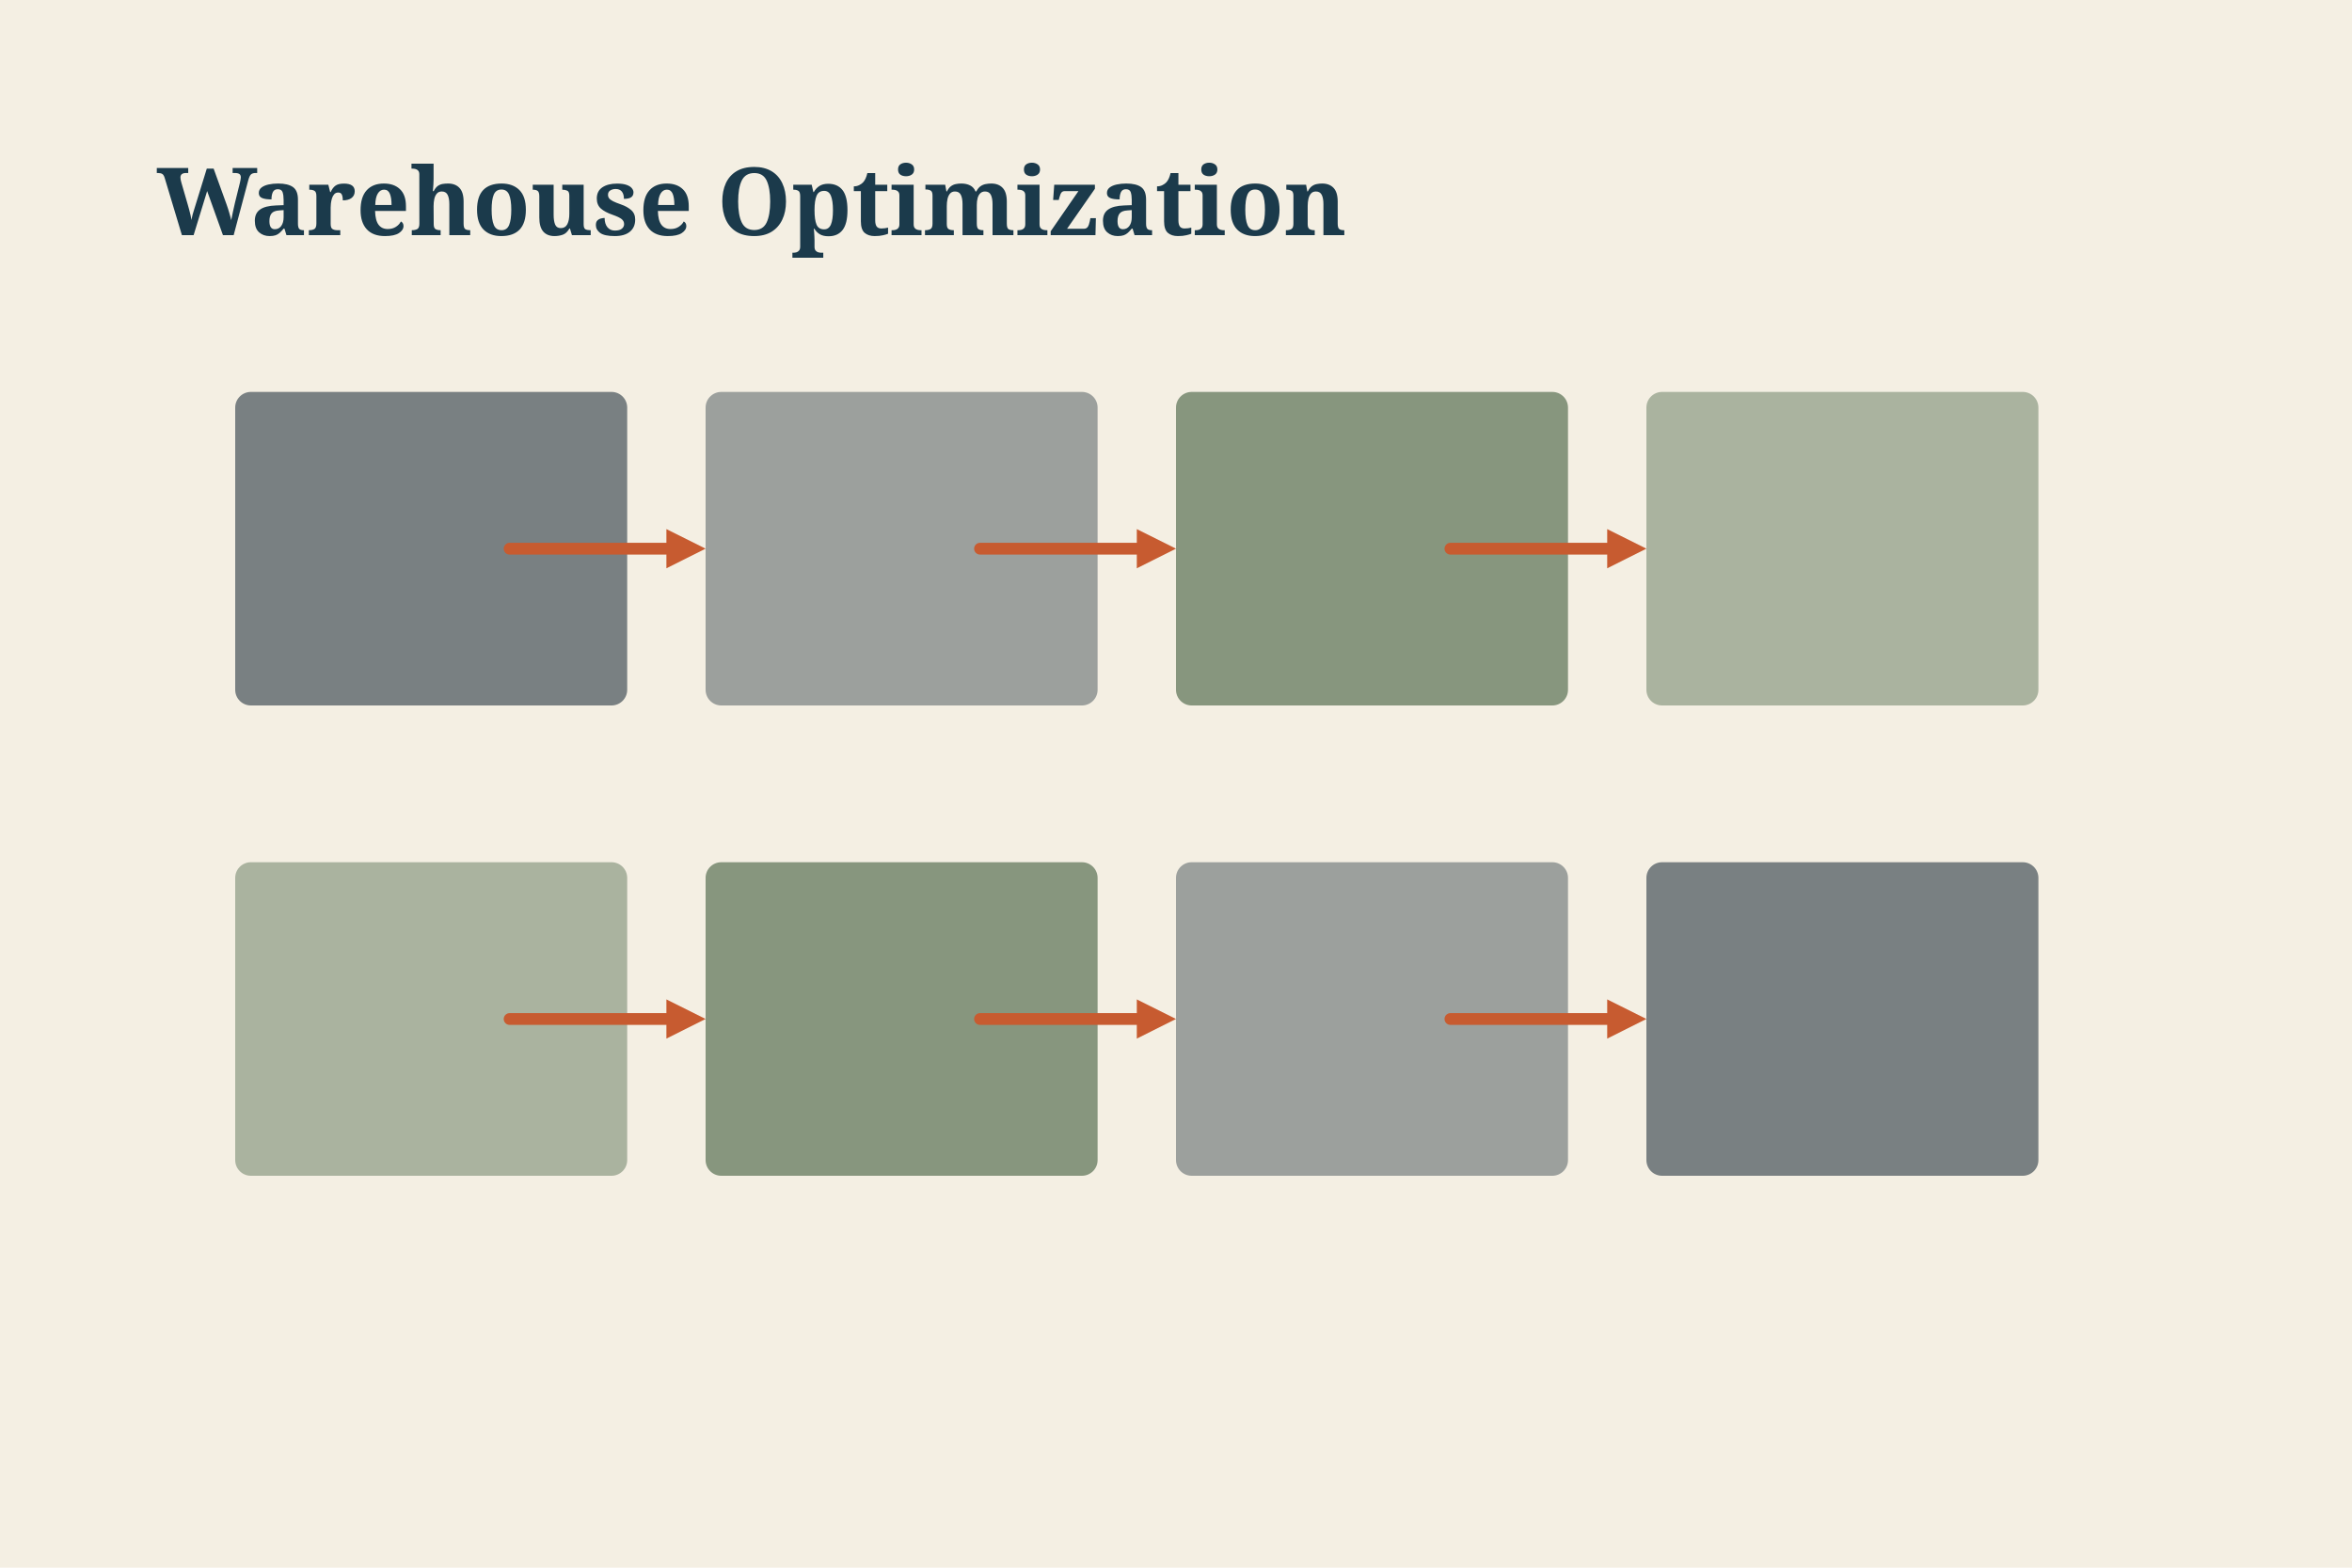
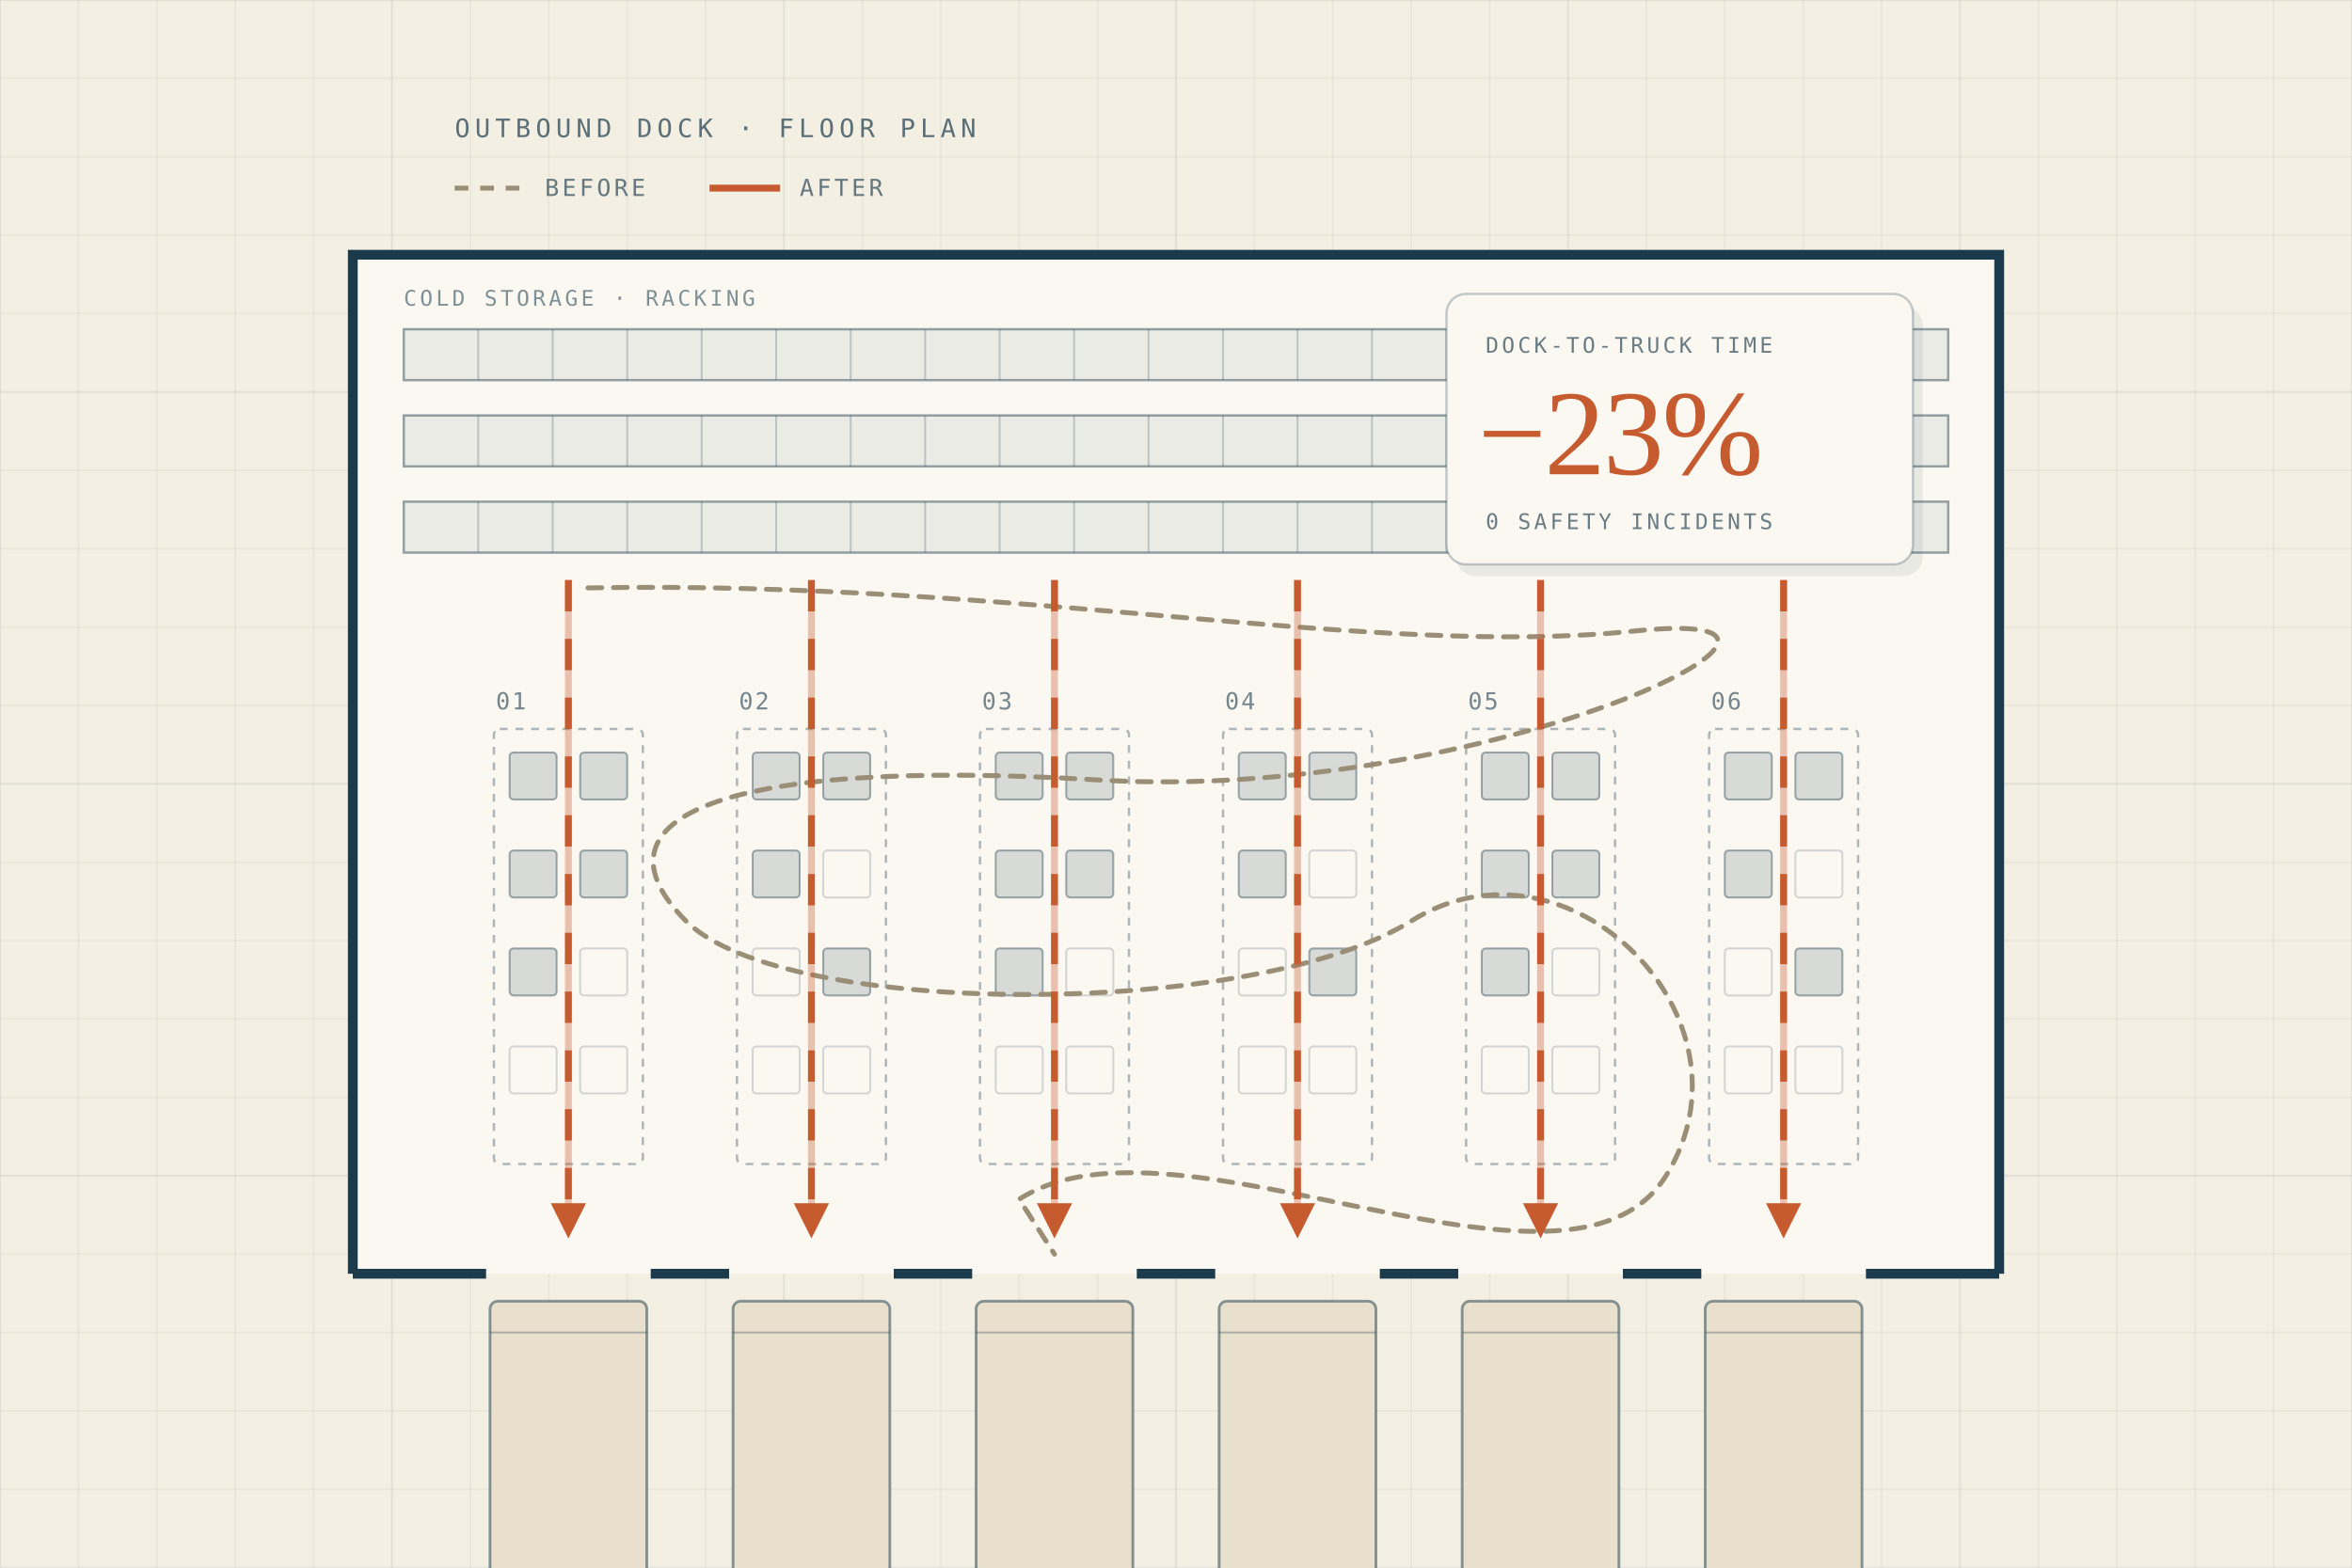
- <svg xmlns="http://www.w3.org/2000/svg" viewBox="0 0 600 400" width="600" height="400">
-   <rect width="600" height="400" fill="#F4EFE3" />
-   <rect x="60" y="100" width="100" height="80" rx="4" fill="#445158" opacity="0.7" />
-   <rect x="180" y="100" width="100" height="80" rx="4" fill="#445158" opacity="0.5" />
-   <rect x="300" y="100" width="100" height="80" rx="4" fill="#3D5A3A" opacity="0.6" />
-   <rect x="420" y="100" width="100" height="80" rx="4" fill="#3D5A3A" opacity="0.4" />
-   <rect x="60" y="220" width="100" height="80" rx="4" fill="#3D5A3A" opacity="0.4" />
-   <rect x="180" y="220" width="100" height="80" rx="4" fill="#3D5A3A" opacity="0.6" />
-   <rect x="300" y="220" width="100" height="80" rx="4" fill="#445158" opacity="0.5" />
-   <rect x="420" y="220" width="100" height="80" rx="4" fill="#445158" opacity="0.7" />
-   <line x1="130" y1="140" x2="170" y2="140" stroke="#C75B30" stroke-width="3" stroke-linecap="round" />
-   <polygon points="170,135 180,140 170,145" fill="#C75B30" />
-   <line x1="250" y1="140" x2="290" y2="140" stroke="#C75B30" stroke-width="3" stroke-linecap="round" />
-   <polygon points="290,135 300,140 290,145" fill="#C75B30" />
-   <line x1="370" y1="140" x2="410" y2="140" stroke="#C75B30" stroke-width="3" stroke-linecap="round" />
-   <polygon points="410,135 420,140 410,145" fill="#C75B30" />
-   <line x1="130" y1="260" x2="170" y2="260" stroke="#C75B30" stroke-width="3" stroke-linecap="round" />
-   <polygon points="170,255 180,260 170,265" fill="#C75B30" />
-   <line x1="250" y1="260" x2="290" y2="260" stroke="#C75B30" stroke-width="3" stroke-linecap="round" />
-   <polygon points="290,255 300,260 290,265" fill="#C75B30" />
-   <line x1="370" y1="260" x2="410" y2="260" stroke="#C75B30" stroke-width="3" stroke-linecap="round" />
-   <polygon points="410,255 420,260 410,265" fill="#C75B30" />
-   <text x="40" y="60" font-family="Georgia, serif" font-size="24" fill="#1B3A4B" font-weight="600">Warehouse Optimization</text>
+ <svg xmlns="http://www.w3.org/2000/svg" viewBox="0 0 1200 800" width="1200" height="800" role="img">
+   <style>.flow{animation:flow 1.6s linear infinite}@keyframes flow{to{stroke-dashoffset:-30}} @media (prefers-reduced-motion: reduce) { * { animation: none !important; } }</style>
+   <rect width="1200" height="800" fill="#F4EFE3" />
+   <line x1="0" y1="0" x2="0" y2="800" stroke="#1B3A4B" stroke-opacity="0.08" stroke-width="1" />
+   <line x1="40" y1="0" x2="40" y2="800" stroke="#1B3A4B" stroke-opacity="0.045" stroke-width="1" />
+   <line x1="80" y1="0" x2="80" y2="800" stroke="#1B3A4B" stroke-opacity="0.045" stroke-width="1" />
+   <line x1="120" y1="0" x2="120" y2="800" stroke="#1B3A4B" stroke-opacity="0.045" stroke-width="1" />
+   <line x1="160" y1="0" x2="160" y2="800" stroke="#1B3A4B" stroke-opacity="0.045" stroke-width="1" />
+   <line x1="200" y1="0" x2="200" y2="800" stroke="#1B3A4B" stroke-opacity="0.08" stroke-width="1" />
+   <line x1="240" y1="0" x2="240" y2="800" stroke="#1B3A4B" stroke-opacity="0.045" stroke-width="1" />
+   <line x1="280" y1="0" x2="280" y2="800" stroke="#1B3A4B" stroke-opacity="0.045" stroke-width="1" />
+   <line x1="320" y1="0" x2="320" y2="800" stroke="#1B3A4B" stroke-opacity="0.045" stroke-width="1" />
+   <line x1="360" y1="0" x2="360" y2="800" stroke="#1B3A4B" stroke-opacity="0.045" stroke-width="1" />
+   <line x1="400" y1="0" x2="400" y2="800" stroke="#1B3A4B" stroke-opacity="0.08" stroke-width="1" />
+   <line x1="440" y1="0" x2="440" y2="800" stroke="#1B3A4B" stroke-opacity="0.045" stroke-width="1" />
+   <line x1="480" y1="0" x2="480" y2="800" stroke="#1B3A4B" stroke-opacity="0.045" stroke-width="1" />
+   <line x1="520" y1="0" x2="520" y2="800" stroke="#1B3A4B" stroke-opacity="0.045" stroke-width="1" />
+   <line x1="560" y1="0" x2="560" y2="800" stroke="#1B3A4B" stroke-opacity="0.045" stroke-width="1" />
+   <line x1="600" y1="0" x2="600" y2="800" stroke="#1B3A4B" stroke-opacity="0.08" stroke-width="1" />
+   <line x1="640" y1="0" x2="640" y2="800" stroke="#1B3A4B" stroke-opacity="0.045" stroke-width="1" />
+   <line x1="680" y1="0" x2="680" y2="800" stroke="#1B3A4B" stroke-opacity="0.045" stroke-width="1" />
+   <line x1="720" y1="0" x2="720" y2="800" stroke="#1B3A4B" stroke-opacity="0.045" stroke-width="1" />
+   <line x1="760" y1="0" x2="760" y2="800" stroke="#1B3A4B" stroke-opacity="0.045" stroke-width="1" />
+   <line x1="800" y1="0" x2="800" y2="800" stroke="#1B3A4B" stroke-opacity="0.08" stroke-width="1" />
+   <line x1="840" y1="0" x2="840" y2="800" stroke="#1B3A4B" stroke-opacity="0.045" stroke-width="1" />
+   <line x1="880" y1="0" x2="880" y2="800" stroke="#1B3A4B" stroke-opacity="0.045" stroke-width="1" />
+   <line x1="920" y1="0" x2="920" y2="800" stroke="#1B3A4B" stroke-opacity="0.045" stroke-width="1" />
+   <line x1="960" y1="0" x2="960" y2="800" stroke="#1B3A4B" stroke-opacity="0.045" stroke-width="1" />
+   <line x1="1000" y1="0" x2="1000" y2="800" stroke="#1B3A4B" stroke-opacity="0.08" stroke-width="1" />
+   <line x1="1040" y1="0" x2="1040" y2="800" stroke="#1B3A4B" stroke-opacity="0.045" stroke-width="1" />
+   <line x1="1080" y1="0" x2="1080" y2="800" stroke="#1B3A4B" stroke-opacity="0.045" stroke-width="1" />
+   <line x1="1120" y1="0" x2="1120" y2="800" stroke="#1B3A4B" stroke-opacity="0.045" stroke-width="1" />
+   <line x1="1160" y1="0" x2="1160" y2="800" stroke="#1B3A4B" stroke-opacity="0.045" stroke-width="1" />
+   <line x1="1200" y1="0" x2="1200" y2="800" stroke="#1B3A4B" stroke-opacity="0.08" stroke-width="1" />
+   <line x1="0" y1="0" x2="1200" y2="0" stroke="#1B3A4B" stroke-opacity="0.08" stroke-width="1" />
+   <line x1="0" y1="40" x2="1200" y2="40" stroke="#1B3A4B" stroke-opacity="0.045" stroke-width="1" />
+   <line x1="0" y1="80" x2="1200" y2="80" stroke="#1B3A4B" stroke-opacity="0.045" stroke-width="1" />
+   <line x1="0" y1="120" x2="1200" y2="120" stroke="#1B3A4B" stroke-opacity="0.045" stroke-width="1" />
+   <line x1="0" y1="160" x2="1200" y2="160" stroke="#1B3A4B" stroke-opacity="0.045" stroke-width="1" />
+   <line x1="0" y1="200" x2="1200" y2="200" stroke="#1B3A4B" stroke-opacity="0.08" stroke-width="1" />
+   <line x1="0" y1="240" x2="1200" y2="240" stroke="#1B3A4B" stroke-opacity="0.045" stroke-width="1" />
+   <line x1="0" y1="280" x2="1200" y2="280" stroke="#1B3A4B" stroke-opacity="0.045" stroke-width="1" />
+   <line x1="0" y1="320" x2="1200" y2="320" stroke="#1B3A4B" stroke-opacity="0.045" stroke-width="1" />
+   <line x1="0" y1="360" x2="1200" y2="360" stroke="#1B3A4B" stroke-opacity="0.045" stroke-width="1" />
+   <line x1="0" y1="400" x2="1200" y2="400" stroke="#1B3A4B" stroke-opacity="0.08" stroke-width="1" />
+   <line x1="0" y1="440" x2="1200" y2="440" stroke="#1B3A4B" stroke-opacity="0.045" stroke-width="1" />
+   <line x1="0" y1="480" x2="1200" y2="480" stroke="#1B3A4B" stroke-opacity="0.045" stroke-width="1" />
+   <line x1="0" y1="520" x2="1200" y2="520" stroke="#1B3A4B" stroke-opacity="0.045" stroke-width="1" />
+   <line x1="0" y1="560" x2="1200" y2="560" stroke="#1B3A4B" stroke-opacity="0.045" stroke-width="1" />
+   <line x1="0" y1="600" x2="1200" y2="600" stroke="#1B3A4B" stroke-opacity="0.08" stroke-width="1" />
+   <line x1="0" y1="640" x2="1200" y2="640" stroke="#1B3A4B" stroke-opacity="0.045" stroke-width="1" />
+   <line x1="0" y1="680" x2="1200" y2="680" stroke="#1B3A4B" stroke-opacity="0.045" stroke-width="1" />
+   <line x1="0" y1="720" x2="1200" y2="720" stroke="#1B3A4B" stroke-opacity="0.045" stroke-width="1" />
+   <line x1="0" y1="760" x2="1200" y2="760" stroke="#1B3A4B" stroke-opacity="0.045" stroke-width="1" />
+   <line x1="0" y1="800" x2="1200" y2="800" stroke="#1B3A4B" stroke-opacity="0.08" stroke-width="1" />
+   <text x="232" y="70" font-family="ui-monospace, SFMono-Regular, Menlo, Consolas, 'DejaVu Sans Mono', monospace" font-size="13" fill="#1B3A4B" fill-opacity="0.7" letter-spacing="2.5" text-anchor="start">OUTBOUND DOCK · FLOOR PLAN</text>
+   <line x1="232" y1="96" x2="268" y2="96" stroke="#9A8E76" stroke-width="2.5" stroke-dasharray="7 6" />
+   <text x="278" y="100" font-family="ui-monospace, SFMono-Regular, Menlo, Consolas, 'DejaVu Sans Mono', monospace" font-size="12" fill="#1B3A4B" fill-opacity="0.65" letter-spacing="1.6" text-anchor="start">BEFORE</text>
+   <line x1="362" y1="96" x2="398" y2="96" stroke="#C75B30" stroke-width="3.5" />
+   <text x="408" y="100" font-family="ui-monospace, SFMono-Regular, Menlo, Consolas, 'DejaVu Sans Mono', monospace" font-size="12" fill="#1B3A4B" fill-opacity="0.65" letter-spacing="1.6" text-anchor="start">AFTER</text>
+   <rect x="180" y="130" width="840" height="520" fill="#FBF8F1" stroke="none" />
+   <path d="M180 650 L180 130 L1020 130 L1020 650 M1020 650 L952.0 650 M868.0 650 L828.0 650 M744.0 650 L704.0 650 M620.0 650 L580.0 650 M496.0 650 L456.0 650 M372.0 650 L332.0 650 M248.0 650 L180 650" fill="none" stroke="#1B3A4B" stroke-width="5" stroke-linejoin="miter" />
+   <text x="206" y="156" font-family="ui-monospace, SFMono-Regular, Menlo, Consolas, 'DejaVu Sans Mono', monospace" font-size="11" fill="#1B3A4B" fill-opacity="0.55" letter-spacing="1.6" text-anchor="start">COLD STORAGE · RACKING</text>
+   <rect x="206" y="168" width="788" height="26" fill="#1B3A4B" fill-opacity="0.07" stroke="#1B3A4B" stroke-opacity="0.45" stroke-width="1.2" />
+   <path d="M244 168 V194 M282 168 V194 M320 168 V194 M358 168 V194 M396 168 V194 M434 168 V194 M472 168 V194 M510 168 V194 M548 168 V194 M586 168 V194 M624 168 V194 M662 168 V194 M700 168 V194 M738 168 V194 M776 168 V194 M814 168 V194 M852 168 V194 M890 168 V194 M928 168 V194 M966 168 V194" stroke="#1B3A4B" stroke-opacity="0.22" stroke-width="1" />
+   <rect x="206" y="212" width="788" height="26" fill="#1B3A4B" fill-opacity="0.07" stroke="#1B3A4B" stroke-opacity="0.45" stroke-width="1.2" />
+   <path d="M244 212 V238 M282 212 V238 M320 212 V238 M358 212 V238 M396 212 V238 M434 212 V238 M472 212 V238 M510 212 V238 M548 212 V238 M586 212 V238 M624 212 V238 M662 212 V238 M700 212 V238 M738 212 V238 M776 212 V238 M814 212 V238 M852 212 V238 M890 212 V238 M928 212 V238 M966 212 V238" stroke="#1B3A4B" stroke-opacity="0.22" stroke-width="1" />
+   <rect x="206" y="256" width="788" height="26" fill="#1B3A4B" fill-opacity="0.07" stroke="#1B3A4B" stroke-opacity="0.45" stroke-width="1.2" />
+   <path d="M244 256 V282 M282 256 V282 M320 256 V282 M358 256 V282 M396 256 V282 M434 256 V282 M472 256 V282 M510 256 V282 M548 256 V282 M586 256 V282 M624 256 V282 M662 256 V282 M700 256 V282 M738 256 V282 M776 256 V282 M814 256 V282 M852 256 V282 M890 256 V282 M928 256 V282 M966 256 V282" stroke="#1B3A4B" stroke-opacity="0.22" stroke-width="1" />
+   <rect x="252" y="372" width="76" height="222" rx="3" fill="none" stroke="#1B3A4B" stroke-opacity="0.35" stroke-width="1.2" stroke-dasharray="4 4" />
+   <text x="253" y="362" font-family="ui-monospace, SFMono-Regular, Menlo, Consolas, 'DejaVu Sans Mono', monospace" font-size="12" fill="#1B3A4B" fill-opacity="0.6" letter-spacing="1" text-anchor="start">01</text>
+   <rect x="260" y="384" width="24" height="24" rx="2" fill="#1B3A4B" fill-opacity="0.16" stroke="#1B3A4B" stroke-opacity="0.4" stroke-width="1" />
+   <rect x="260" y="434" width="24" height="24" rx="2" fill="#1B3A4B" fill-opacity="0.16" stroke="#1B3A4B" stroke-opacity="0.4" stroke-width="1" />
+   <rect x="260" y="484" width="24" height="24" rx="2" fill="#1B3A4B" fill-opacity="0.16" stroke="#1B3A4B" stroke-opacity="0.4" stroke-width="1" />
+   <rect x="260" y="534" width="24" height="24" rx="2" fill="#1B3A4B" fill-opacity="0" stroke="#1B3A4B" stroke-opacity="0.18" stroke-width="1" />
+   <rect x="296" y="384" width="24" height="24" rx="2" fill="#1B3A4B" fill-opacity="0.16" stroke="#1B3A4B" stroke-opacity="0.4" stroke-width="1" />
+   <rect x="296" y="434" width="24" height="24" rx="2" fill="#1B3A4B" fill-opacity="0.16" stroke="#1B3A4B" stroke-opacity="0.4" stroke-width="1" />
+   <rect x="296" y="484" width="24" height="24" rx="2" fill="#1B3A4B" fill-opacity="0" stroke="#1B3A4B" stroke-opacity="0.18" stroke-width="1" />
+   <rect x="296" y="534" width="24" height="24" rx="2" fill="#1B3A4B" fill-opacity="0" stroke="#1B3A4B" stroke-opacity="0.18" stroke-width="1" />
+   <rect x="376" y="372" width="76" height="222" rx="3" fill="none" stroke="#1B3A4B" stroke-opacity="0.35" stroke-width="1.2" stroke-dasharray="4 4" />
+   <text x="377" y="362" font-family="ui-monospace, SFMono-Regular, Menlo, Consolas, 'DejaVu Sans Mono', monospace" font-size="12" fill="#1B3A4B" fill-opacity="0.6" letter-spacing="1" text-anchor="start">02</text>
+   <rect x="384" y="384" width="24" height="24" rx="2" fill="#1B3A4B" fill-opacity="0.16" stroke="#1B3A4B" stroke-opacity="0.4" stroke-width="1" />
+   <rect x="384" y="434" width="24" height="24" rx="2" fill="#1B3A4B" fill-opacity="0.16" stroke="#1B3A4B" stroke-opacity="0.4" stroke-width="1" />
+   <rect x="384" y="484" width="24" height="24" rx="2" fill="#1B3A4B" fill-opacity="0" stroke="#1B3A4B" stroke-opacity="0.18" stroke-width="1" />
+   <rect x="384" y="534" width="24" height="24" rx="2" fill="#1B3A4B" fill-opacity="0" stroke="#1B3A4B" stroke-opacity="0.18" stroke-width="1" />
+   <rect x="420" y="384" width="24" height="24" rx="2" fill="#1B3A4B" fill-opacity="0.16" stroke="#1B3A4B" stroke-opacity="0.4" stroke-width="1" />
+   <rect x="420" y="434" width="24" height="24" rx="2" fill="#1B3A4B" fill-opacity="0" stroke="#1B3A4B" stroke-opacity="0.18" stroke-width="1" />
+   <rect x="420" y="484" width="24" height="24" rx="2" fill="#1B3A4B" fill-opacity="0.16" stroke="#1B3A4B" stroke-opacity="0.4" stroke-width="1" />
+   <rect x="420" y="534" width="24" height="24" rx="2" fill="#1B3A4B" fill-opacity="0" stroke="#1B3A4B" stroke-opacity="0.18" stroke-width="1" />
+   <rect x="500" y="372" width="76" height="222" rx="3" fill="none" stroke="#1B3A4B" stroke-opacity="0.35" stroke-width="1.2" stroke-dasharray="4 4" />
+   <text x="501" y="362" font-family="ui-monospace, SFMono-Regular, Menlo, Consolas, 'DejaVu Sans Mono', monospace" font-size="12" fill="#1B3A4B" fill-opacity="0.6" letter-spacing="1" text-anchor="start">03</text>
+   <rect x="508" y="384" width="24" height="24" rx="2" fill="#1B3A4B" fill-opacity="0.16" stroke="#1B3A4B" stroke-opacity="0.4" stroke-width="1" />
+   <rect x="508" y="434" width="24" height="24" rx="2" fill="#1B3A4B" fill-opacity="0.16" stroke="#1B3A4B" stroke-opacity="0.4" stroke-width="1" />
+   <rect x="508" y="484" width="24" height="24" rx="2" fill="#1B3A4B" fill-opacity="0.16" stroke="#1B3A4B" stroke-opacity="0.4" stroke-width="1" />
+   <rect x="508" y="534" width="24" height="24" rx="2" fill="#1B3A4B" fill-opacity="0" stroke="#1B3A4B" stroke-opacity="0.18" stroke-width="1" />
+   <rect x="544" y="384" width="24" height="24" rx="2" fill="#1B3A4B" fill-opacity="0.16" stroke="#1B3A4B" stroke-opacity="0.4" stroke-width="1" />
+   <rect x="544" y="434" width="24" height="24" rx="2" fill="#1B3A4B" fill-opacity="0.16" stroke="#1B3A4B" stroke-opacity="0.4" stroke-width="1" />
+   <rect x="544" y="484" width="24" height="24" rx="2" fill="#1B3A4B" fill-opacity="0" stroke="#1B3A4B" stroke-opacity="0.18" stroke-width="1" />
+   <rect x="544" y="534" width="24" height="24" rx="2" fill="#1B3A4B" fill-opacity="0" stroke="#1B3A4B" stroke-opacity="0.18" stroke-width="1" />
+   <rect x="624" y="372" width="76" height="222" rx="3" fill="none" stroke="#1B3A4B" stroke-opacity="0.35" stroke-width="1.2" stroke-dasharray="4 4" />
+   <text x="625" y="362" font-family="ui-monospace, SFMono-Regular, Menlo, Consolas, 'DejaVu Sans Mono', monospace" font-size="12" fill="#1B3A4B" fill-opacity="0.6" letter-spacing="1" text-anchor="start">04</text>
+   <rect x="632" y="384" width="24" height="24" rx="2" fill="#1B3A4B" fill-opacity="0.16" stroke="#1B3A4B" stroke-opacity="0.4" stroke-width="1" />
+   <rect x="632" y="434" width="24" height="24" rx="2" fill="#1B3A4B" fill-opacity="0.16" stroke="#1B3A4B" stroke-opacity="0.4" stroke-width="1" />
+   <rect x="632" y="484" width="24" height="24" rx="2" fill="#1B3A4B" fill-opacity="0" stroke="#1B3A4B" stroke-opacity="0.18" stroke-width="1" />
+   <rect x="632" y="534" width="24" height="24" rx="2" fill="#1B3A4B" fill-opacity="0" stroke="#1B3A4B" stroke-opacity="0.18" stroke-width="1" />
+   <rect x="668" y="384" width="24" height="24" rx="2" fill="#1B3A4B" fill-opacity="0.16" stroke="#1B3A4B" stroke-opacity="0.4" stroke-width="1" />
+   <rect x="668" y="434" width="24" height="24" rx="2" fill="#1B3A4B" fill-opacity="0" stroke="#1B3A4B" stroke-opacity="0.18" stroke-width="1" />
+   <rect x="668" y="484" width="24" height="24" rx="2" fill="#1B3A4B" fill-opacity="0.16" stroke="#1B3A4B" stroke-opacity="0.4" stroke-width="1" />
+   <rect x="668" y="534" width="24" height="24" rx="2" fill="#1B3A4B" fill-opacity="0" stroke="#1B3A4B" stroke-opacity="0.18" stroke-width="1" />
+   <rect x="748" y="372" width="76" height="222" rx="3" fill="none" stroke="#1B3A4B" stroke-opacity="0.35" stroke-width="1.2" stroke-dasharray="4 4" />
+   <text x="749" y="362" font-family="ui-monospace, SFMono-Regular, Menlo, Consolas, 'DejaVu Sans Mono', monospace" font-size="12" fill="#1B3A4B" fill-opacity="0.6" letter-spacing="1" text-anchor="start">05</text>
+   <rect x="756" y="384" width="24" height="24" rx="2" fill="#1B3A4B" fill-opacity="0.16" stroke="#1B3A4B" stroke-opacity="0.4" stroke-width="1" />
+   <rect x="756" y="434" width="24" height="24" rx="2" fill="#1B3A4B" fill-opacity="0.16" stroke="#1B3A4B" stroke-opacity="0.4" stroke-width="1" />
+   <rect x="756" y="484" width="24" height="24" rx="2" fill="#1B3A4B" fill-opacity="0.16" stroke="#1B3A4B" stroke-opacity="0.4" stroke-width="1" />
+   <rect x="756" y="534" width="24" height="24" rx="2" fill="#1B3A4B" fill-opacity="0" stroke="#1B3A4B" stroke-opacity="0.18" stroke-width="1" />
+   <rect x="792" y="384" width="24" height="24" rx="2" fill="#1B3A4B" fill-opacity="0.16" stroke="#1B3A4B" stroke-opacity="0.4" stroke-width="1" />
+   <rect x="792" y="434" width="24" height="24" rx="2" fill="#1B3A4B" fill-opacity="0.16" stroke="#1B3A4B" stroke-opacity="0.4" stroke-width="1" />
+   <rect x="792" y="484" width="24" height="24" rx="2" fill="#1B3A4B" fill-opacity="0" stroke="#1B3A4B" stroke-opacity="0.18" stroke-width="1" />
+   <rect x="792" y="534" width="24" height="24" rx="2" fill="#1B3A4B" fill-opacity="0" stroke="#1B3A4B" stroke-opacity="0.18" stroke-width="1" />
+   <rect x="872" y="372" width="76" height="222" rx="3" fill="none" stroke="#1B3A4B" stroke-opacity="0.35" stroke-width="1.2" stroke-dasharray="4 4" />
+   <text x="873" y="362" font-family="ui-monospace, SFMono-Regular, Menlo, Consolas, 'DejaVu Sans Mono', monospace" font-size="12" fill="#1B3A4B" fill-opacity="0.6" letter-spacing="1" text-anchor="start">06</text>
+   <rect x="880" y="384" width="24" height="24" rx="2" fill="#1B3A4B" fill-opacity="0.16" stroke="#1B3A4B" stroke-opacity="0.4" stroke-width="1" />
+   <rect x="880" y="434" width="24" height="24" rx="2" fill="#1B3A4B" fill-opacity="0.16" stroke="#1B3A4B" stroke-opacity="0.4" stroke-width="1" />
+   <rect x="880" y="484" width="24" height="24" rx="2" fill="#1B3A4B" fill-opacity="0" stroke="#1B3A4B" stroke-opacity="0.18" stroke-width="1" />
+   <rect x="880" y="534" width="24" height="24" rx="2" fill="#1B3A4B" fill-opacity="0" stroke="#1B3A4B" stroke-opacity="0.18" stroke-width="1" />
+   <rect x="916" y="384" width="24" height="24" rx="2" fill="#1B3A4B" fill-opacity="0.16" stroke="#1B3A4B" stroke-opacity="0.4" stroke-width="1" />
+   <rect x="916" y="434" width="24" height="24" rx="2" fill="#1B3A4B" fill-opacity="0" stroke="#1B3A4B" stroke-opacity="0.18" stroke-width="1" />
+   <rect x="916" y="484" width="24" height="24" rx="2" fill="#1B3A4B" fill-opacity="0.16" stroke="#1B3A4B" stroke-opacity="0.4" stroke-width="1" />
+   <rect x="916" y="534" width="24" height="24" rx="2" fill="#1B3A4B" fill-opacity="0" stroke="#1B3A4B" stroke-opacity="0.18" stroke-width="1" />
+   <rect x="250" y="664" width="80" height="150" rx="4" fill="#E8E0CD" stroke="#1B3A4B" stroke-opacity="0.5" stroke-width="1.4" />
+   <line x1="250" y1="680" x2="330" y2="680" stroke="#1B3A4B" stroke-opacity="0.3" />
+   <rect x="374" y="664" width="80" height="150" rx="4" fill="#E8E0CD" stroke="#1B3A4B" stroke-opacity="0.5" stroke-width="1.4" />
+   <line x1="374" y1="680" x2="454" y2="680" stroke="#1B3A4B" stroke-opacity="0.3" />
+   <rect x="498" y="664" width="80" height="150" rx="4" fill="#E8E0CD" stroke="#1B3A4B" stroke-opacity="0.5" stroke-width="1.4" />
+   <line x1="498" y1="680" x2="578" y2="680" stroke="#1B3A4B" stroke-opacity="0.3" />
+   <rect x="622" y="664" width="80" height="150" rx="4" fill="#E8E0CD" stroke="#1B3A4B" stroke-opacity="0.5" stroke-width="1.4" />
+   <line x1="622" y1="680" x2="702" y2="680" stroke="#1B3A4B" stroke-opacity="0.3" />
+   <rect x="746" y="664" width="80" height="150" rx="4" fill="#E8E0CD" stroke="#1B3A4B" stroke-opacity="0.5" stroke-width="1.4" />
+   <line x1="746" y1="680" x2="826" y2="680" stroke="#1B3A4B" stroke-opacity="0.3" />
+   <rect x="870" y="664" width="80" height="150" rx="4" fill="#E8E0CD" stroke="#1B3A4B" stroke-opacity="0.5" stroke-width="1.4" />
+   <line x1="870" y1="680" x2="950" y2="680" stroke="#1B3A4B" stroke-opacity="0.3" />
+   <path d="M300 300 C520 296 700 336 834 322 S760 410 560 398 S300 420 350 470 S640 520 720 470 S900 520 850 600 S600 560 520 612 L538 640" fill="none" stroke="#9A8E76" stroke-width="2.5" stroke-dasharray="7 6" stroke-linecap="round" />
+   <path d="M290 296 L290 618 M414 296 L414 618 M538 296 L538 618 M662 296 L662 618 M786 296 L786 618 M910 296 L910 618" fill="none" stroke="#C75B30" stroke-opacity="0.35" stroke-width="3.5" />
+   <path class="flow" d="M290 296 L290 618 M414 296 L414 618 M538 296 L538 618 M662 296 L662 618 M786 296 L786 618 M910 296 L910 618" fill="none" stroke="#C75B30" stroke-width="3.5" stroke-dasharray="16 14" />
+   <path d="M281 614 L290 632 L299 614 Z" fill="#C75B30" />
+   <path d="M405 614 L414 632 L423 614 Z" fill="#C75B30" />
+   <path d="M529 614 L538 632 L547 614 Z" fill="#C75B30" />
+   <path d="M653 614 L662 632 L671 614 Z" fill="#C75B30" />
+   <path d="M777 614 L786 632 L795 614 Z" fill="#C75B30" />
+   <path d="M901 614 L910 632 L919 614 Z" fill="#C75B30" />
+   <rect x="743" y="156" width="238" height="138" rx="10" fill="#1B3A4B" fill-opacity="0.08" />
+   <rect x="738" y="150" width="238" height="138" rx="10" fill="#FBF8F1" stroke="#1B3A4B" stroke-opacity="0.25" stroke-width="1.2" />
+   <text x="758" y="180" font-family="ui-monospace, SFMono-Regular, Menlo, Consolas, 'DejaVu Sans Mono', monospace" font-size="11" fill="#1B3A4B" fill-opacity="0.65" letter-spacing="1.6" text-anchor="start">DOCK-TO-TRUCK TIME</text>
+   <text x="754" y="242" font-family="Georgia, 'Times New Roman', serif" font-size="62" fill="#C75B30" fill-opacity="1.0" letter-spacing="-1" text-anchor="start">−23%</text>
+   <text x="758" y="270" font-family="ui-monospace, SFMono-Regular, Menlo, Consolas, 'DejaVu Sans Mono', monospace" font-size="11" fill="#1B3A4B" fill-opacity="0.65" letter-spacing="1.6" text-anchor="start">0 SAFETY INCIDENTS</text>
</svg>
